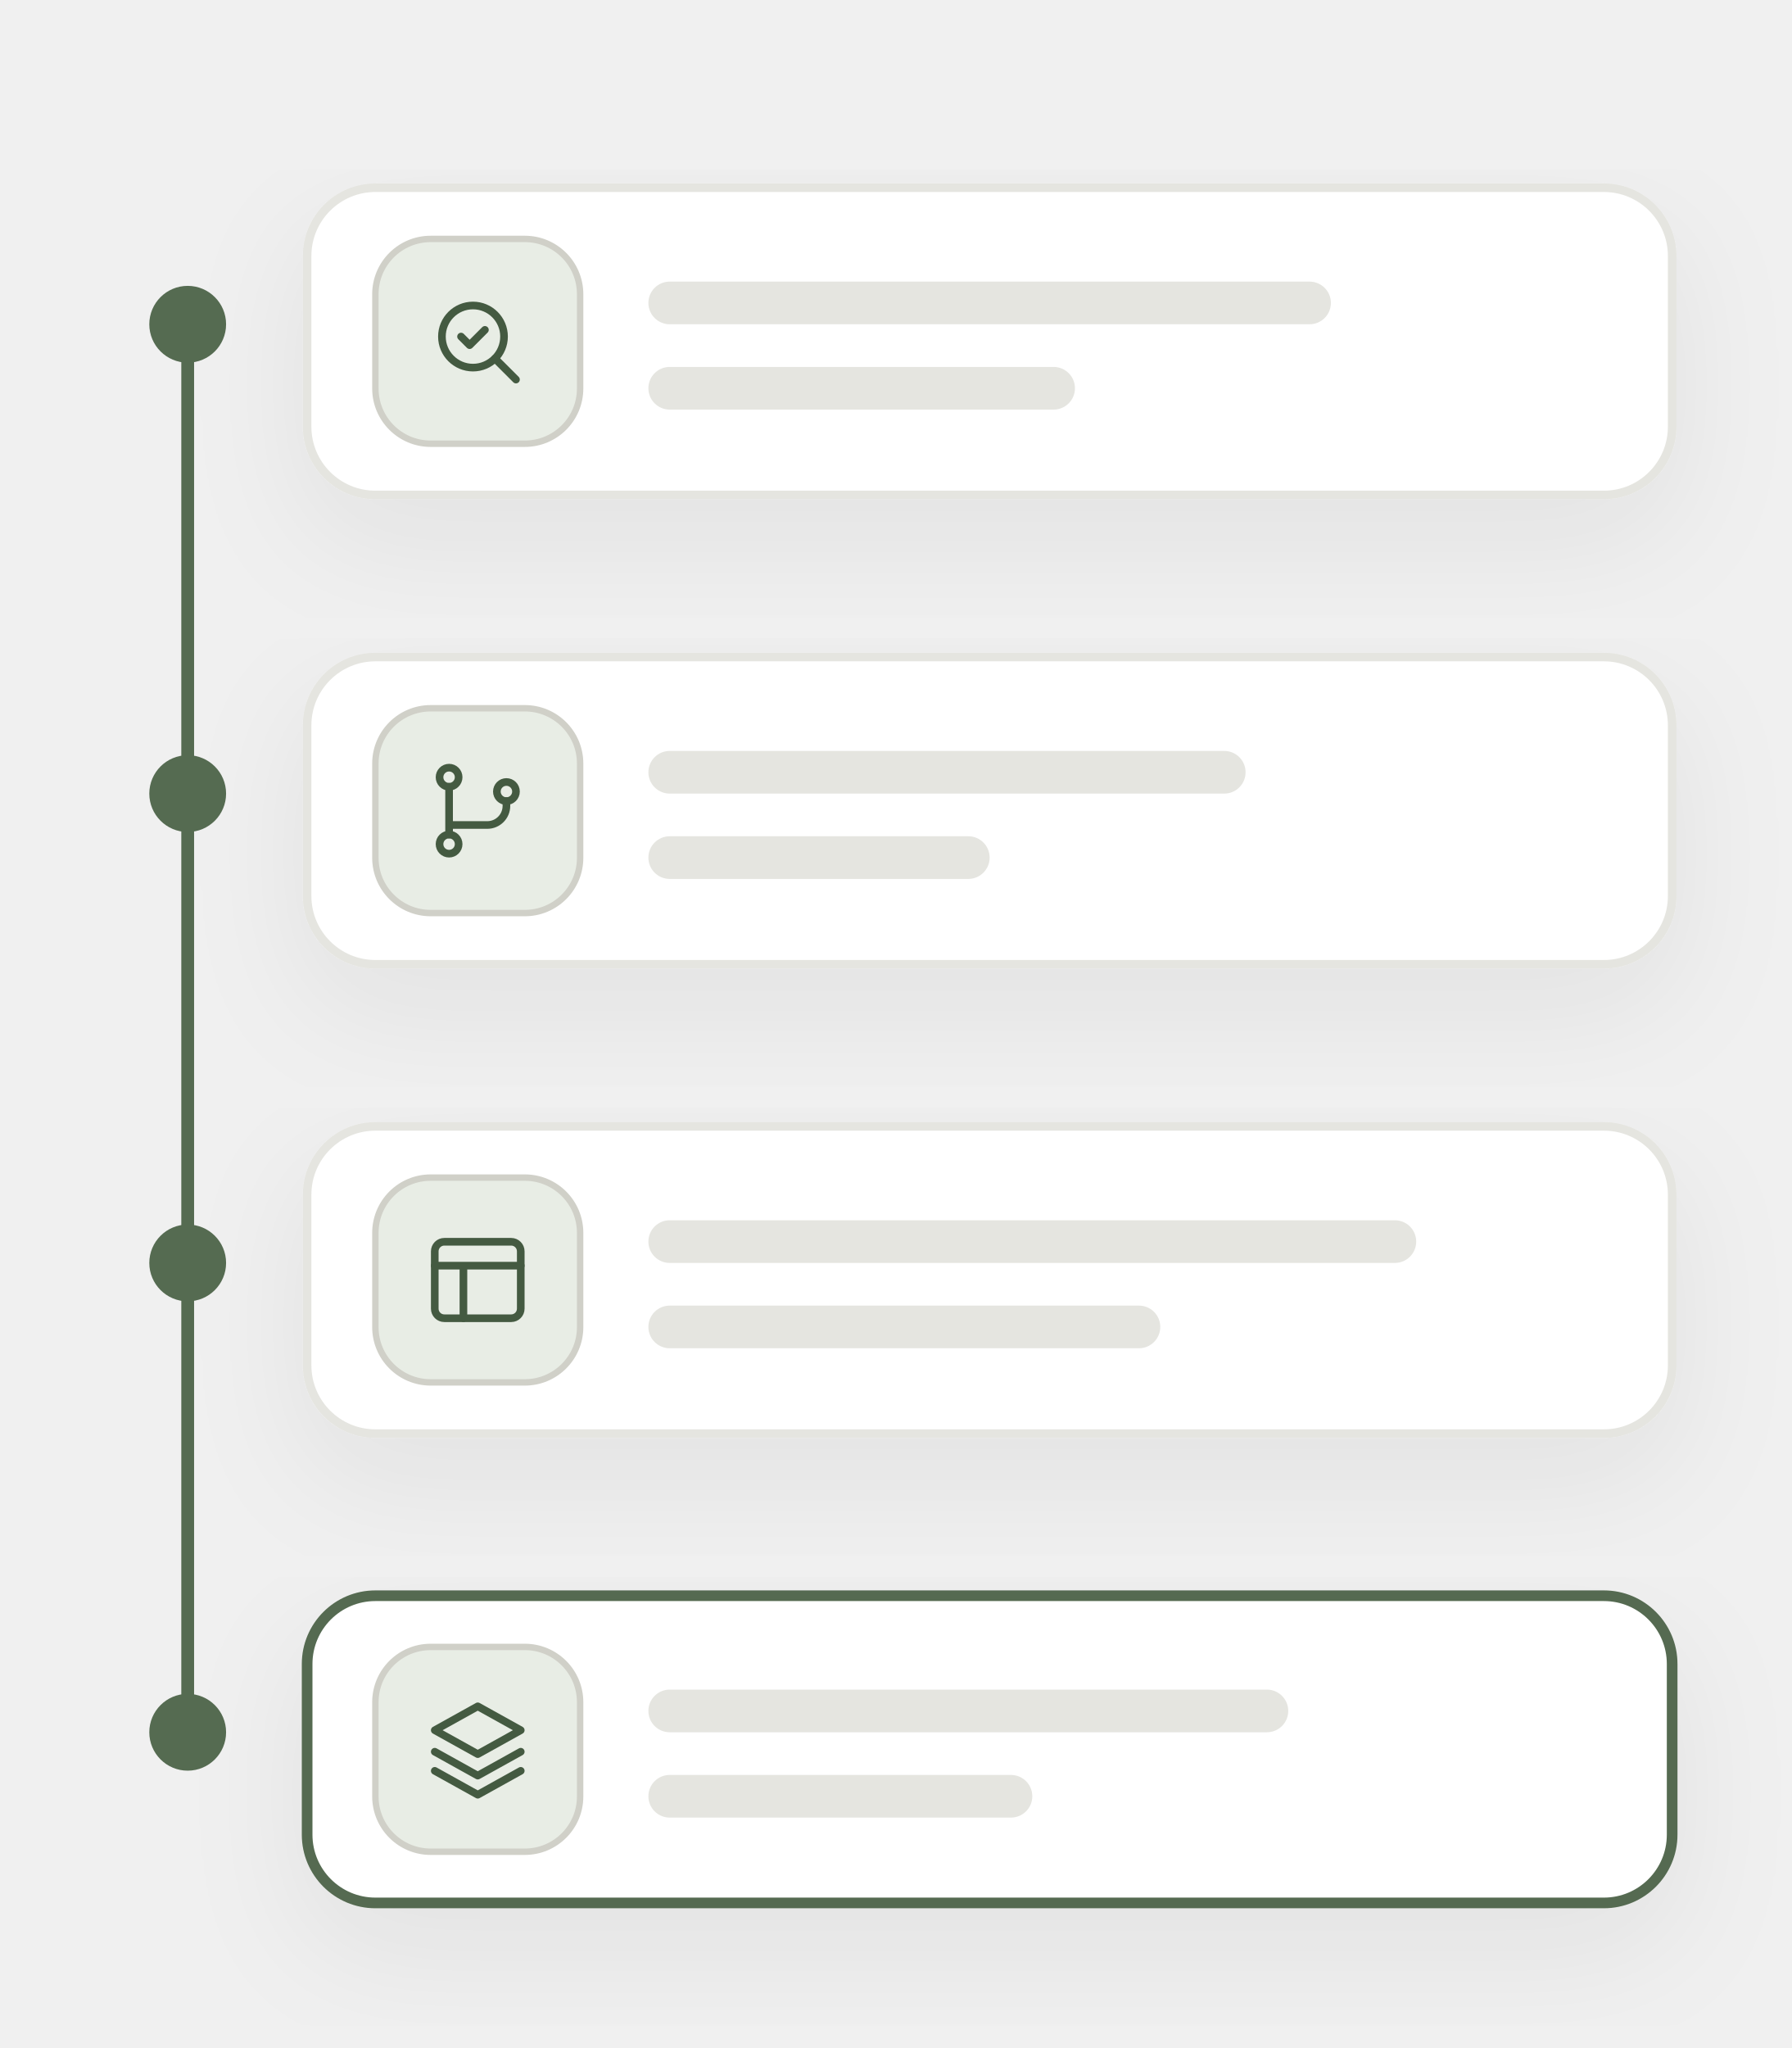
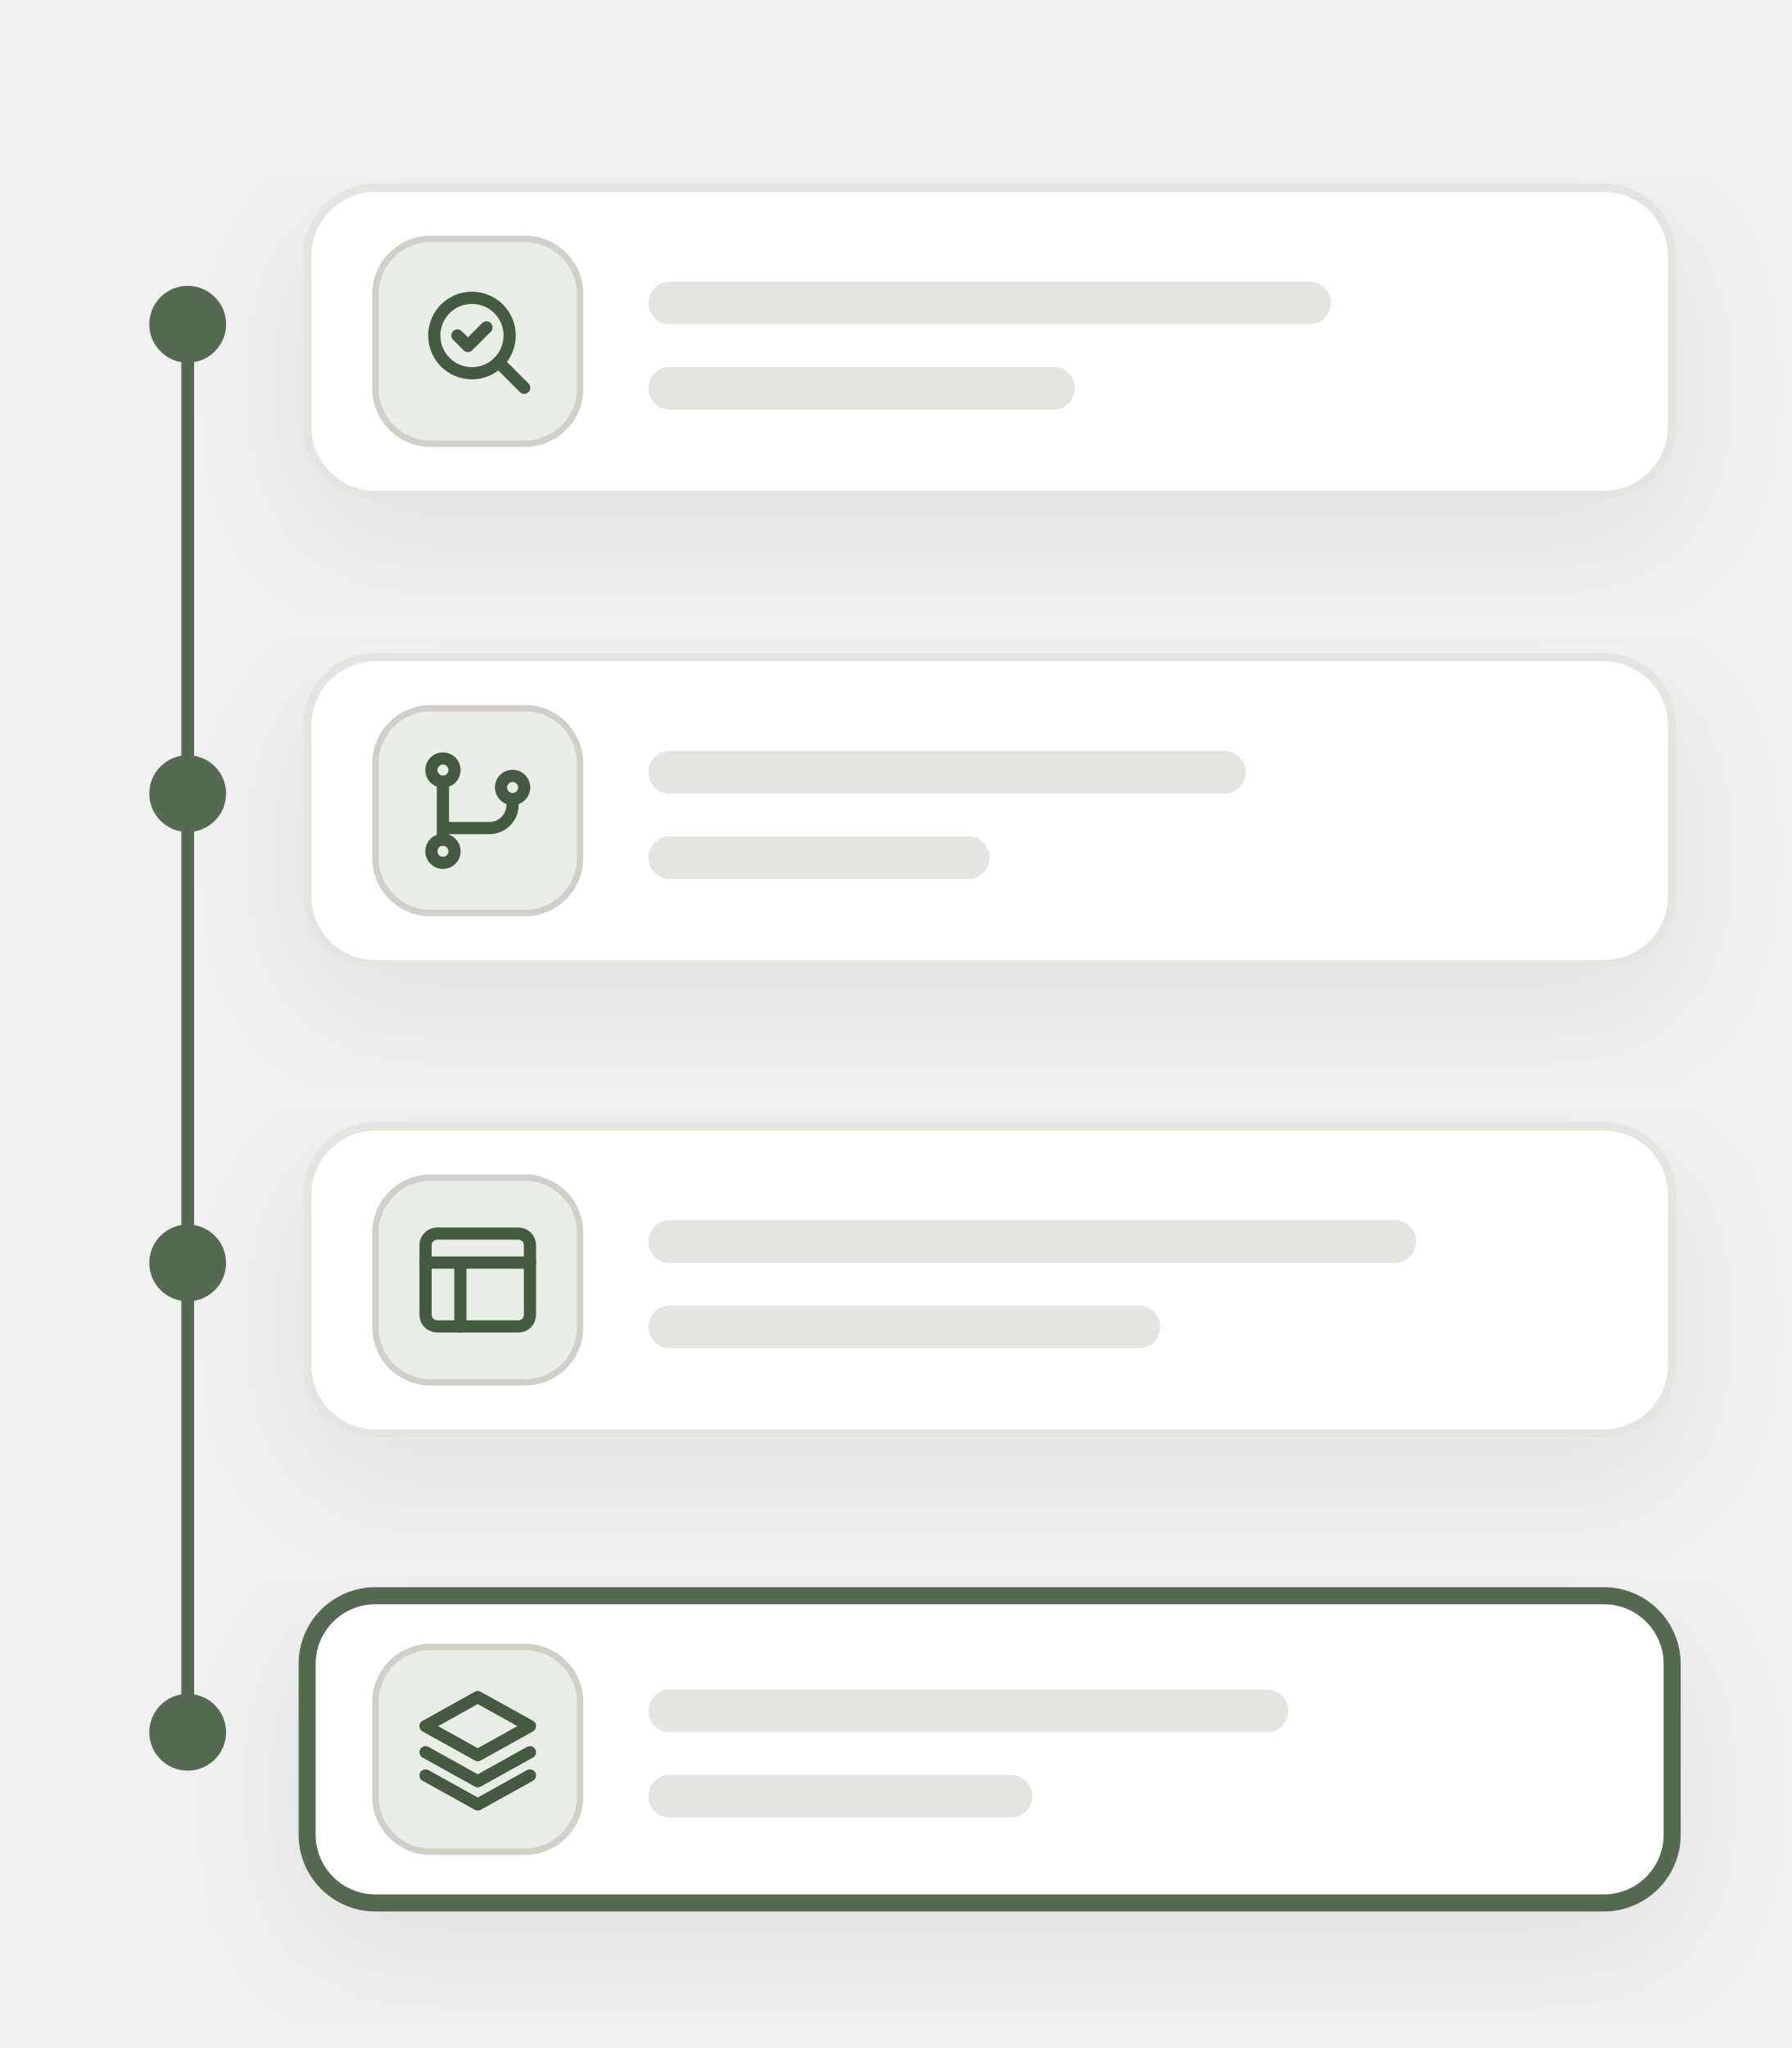
<svg xmlns="http://www.w3.org/2000/svg" viewBox="0 0 420 480" width="420" height="480">
  <defs>
    <filter id="sh" x="-20%" y="-20%" width="140%" height="160%">
      <feDropShadow dx="0" dy="1" stdDeviation="1" flood-color="#252525" flood-opacity="0.05" />
      <feDropShadow dx="0" dy="10" stdDeviation="14" flood-color="#252525" flood-opacity="0.06" />
    </filter>
    <marker id="hn" viewBox="0 0 10 10" refX="8" refY="5" markerWidth="7" markerHeight="7" markerUnits="userSpaceOnUse" orient="auto" overflow="visible">
-       <path d="M1 1L8 5 1 9" fill="none" stroke="#5c5f5c" stroke-width="1.6" stroke-linecap="round" stroke-linejoin="round" transform="scale(1.4) translate(-2.3 -1.4)" />
+       <path d="M1 1L8 5 1 9" fill="none" stroke="#5c5f5c" stroke-width="1.9" stroke-linecap="round" stroke-linejoin="round" transform="scale(3) translate(-5.333 -3.333)" />
    </marker>
    <marker id="ha" viewBox="0 0 10 10" refX="8" refY="5" markerWidth="7" markerHeight="7" markerUnits="userSpaceOnUse" orient="auto" overflow="visible">
-       <path d="M1 1L8 5 1 9" fill="none" stroke="#556b51" stroke-width="1.6" stroke-linecap="round" stroke-linejoin="round" transform="scale(1.4) translate(-2.3 -1.4)" />
+       <path d="M1 1L8 5 1 9" fill="none" stroke="#556b51" stroke-width="1.9" stroke-linecap="round" stroke-linejoin="round" transform="scale(3) translate(-5.333 -3.333)" />
    </marker>
  </defs>
  <path d="M44 76V404" stroke="#556b51" stroke-width="3" stroke-linecap="round" />
  <circle cx="44" cy="76" r="9" fill="#556b51" />
  <rect x="72" y="44" width="320" height="72" rx="16" fill="#ffffff" stroke="#e5e5e0" stroke-width="2" filter="url(#sh)" />
  <rect x="88" y="56" width="48" height="48" rx="12.96" fill="#e8ede5" stroke="#d0d0c8" stroke-width="1.5" />
-   <g transform="translate(98.56 66.56) scale(1.12)" fill="none" stroke="#445a41" stroke-width="1.6" stroke-linecap="round" stroke-linejoin="round" color="#445a41">
+   <g transform="translate(95.68 63.68) scale(1.36)" fill="none" stroke="#445a41" stroke-width="2.1" stroke-linecap="round" stroke-linejoin="round" color="#445a41">
    <circle cx="11" cy="11" r="6.5" />
    <path d="M20 20l-4.4-4.4M8.5 11l1.8 1.8 3.2-3.2" />
  </g>
  <rect x="152" y="66" width="160" height="10" rx="5" fill="#e5e5e0" />
  <rect x="152" y="86" width="100" height="10" rx="5" fill="#e5e5e0" />
  <circle cx="44" cy="186" r="9" fill="#556b51" />
  <rect x="72" y="154" width="320" height="72" rx="16" fill="#ffffff" stroke="#e5e5e0" stroke-width="2" filter="url(#sh)" />
  <rect x="88" y="166" width="48" height="48" rx="12.96" fill="#e8ede5" stroke="#d0d0c8" stroke-width="1.5" />
-   <g transform="translate(98.56 176.56) scale(1.12)" fill="none" stroke="#445a41" stroke-width="1.6" stroke-linecap="round" stroke-linejoin="round" color="#445a41">
+   <g transform="translate(95.68 173.68) scale(1.36)" fill="none" stroke="#445a41" stroke-width="2.1" stroke-linecap="round" stroke-linejoin="round" color="#445a41">
    <circle cx="6" cy="5" r="2" />
    <circle cx="6" cy="19" r="2" />
    <circle cx="18" cy="8" r="2" />
    <path d="M6 7v10M18 10v1a4 4 0 0 1-4 4H6.5" />
  </g>
  <rect x="152" y="176" width="140" height="10" rx="5" fill="#e5e5e0" />
  <rect x="152" y="196" width="80" height="10" rx="5" fill="#e5e5e0" />
  <circle cx="44" cy="296" r="9" fill="#556b51" />
  <rect x="72" y="264" width="320" height="72" rx="16" fill="#ffffff" stroke="#e5e5e0" stroke-width="2" filter="url(#sh)" />
  <rect x="88" y="276" width="48" height="48" rx="12.96" fill="#e8ede5" stroke="#d0d0c8" stroke-width="1.5" />
-   <g transform="translate(98.56 286.56) scale(1.12)" fill="none" stroke="#445a41" stroke-width="1.6" stroke-linecap="round" stroke-linejoin="round" color="#445a41">
+   <g transform="translate(95.68 283.68) scale(1.36)" fill="none" stroke="#445a41" stroke-width="2.1" stroke-linecap="round" stroke-linejoin="round" color="#445a41">
    <rect x="3" y="4" width="18" height="16" rx="2" />
    <path d="M3 9h18M9 9v11" />
  </g>
  <rect x="152" y="286" width="180" height="10" rx="5" fill="#e5e5e0" />
  <rect x="152" y="306" width="120" height="10" rx="5" fill="#e5e5e0" />
  <circle cx="44" cy="406" r="9" fill="#556b51" />
-   <rect x="72" y="374" width="320" height="72" rx="16" fill="#ffffff" stroke="#556b51" stroke-width="2.5" filter="url(#sh)" />
+   <rect x="72" y="374" width="320" height="72" rx="16" fill="#ffffff" stroke="#556b51" stroke-width="4" filter="url(#sh)" />
  <rect x="88" y="386" width="48" height="48" rx="12.96" fill="#e8ede5" stroke="#d0d0c8" stroke-width="1.5" />
-   <g transform="translate(98.56 396.56) scale(1.12)" fill="none" stroke="#445a41" stroke-width="1.6" stroke-linecap="round" stroke-linejoin="round" color="#445a41">
+   <g transform="translate(95.68 393.68) scale(1.36)" fill="none" stroke="#445a41" stroke-width="2.1" stroke-linecap="round" stroke-linejoin="round" color="#445a41">
    <path d="M12 3l9 5-9 5-9-5z" />
    <path d="M3 12.5l9 5 9-5M3 16.5l9 5 9-5" />
  </g>
  <rect x="152" y="396" width="150" height="10" rx="5" fill="#e5e5e0" />
  <rect x="152" y="416" width="90" height="10" rx="5" fill="#e5e5e0" />
</svg>
